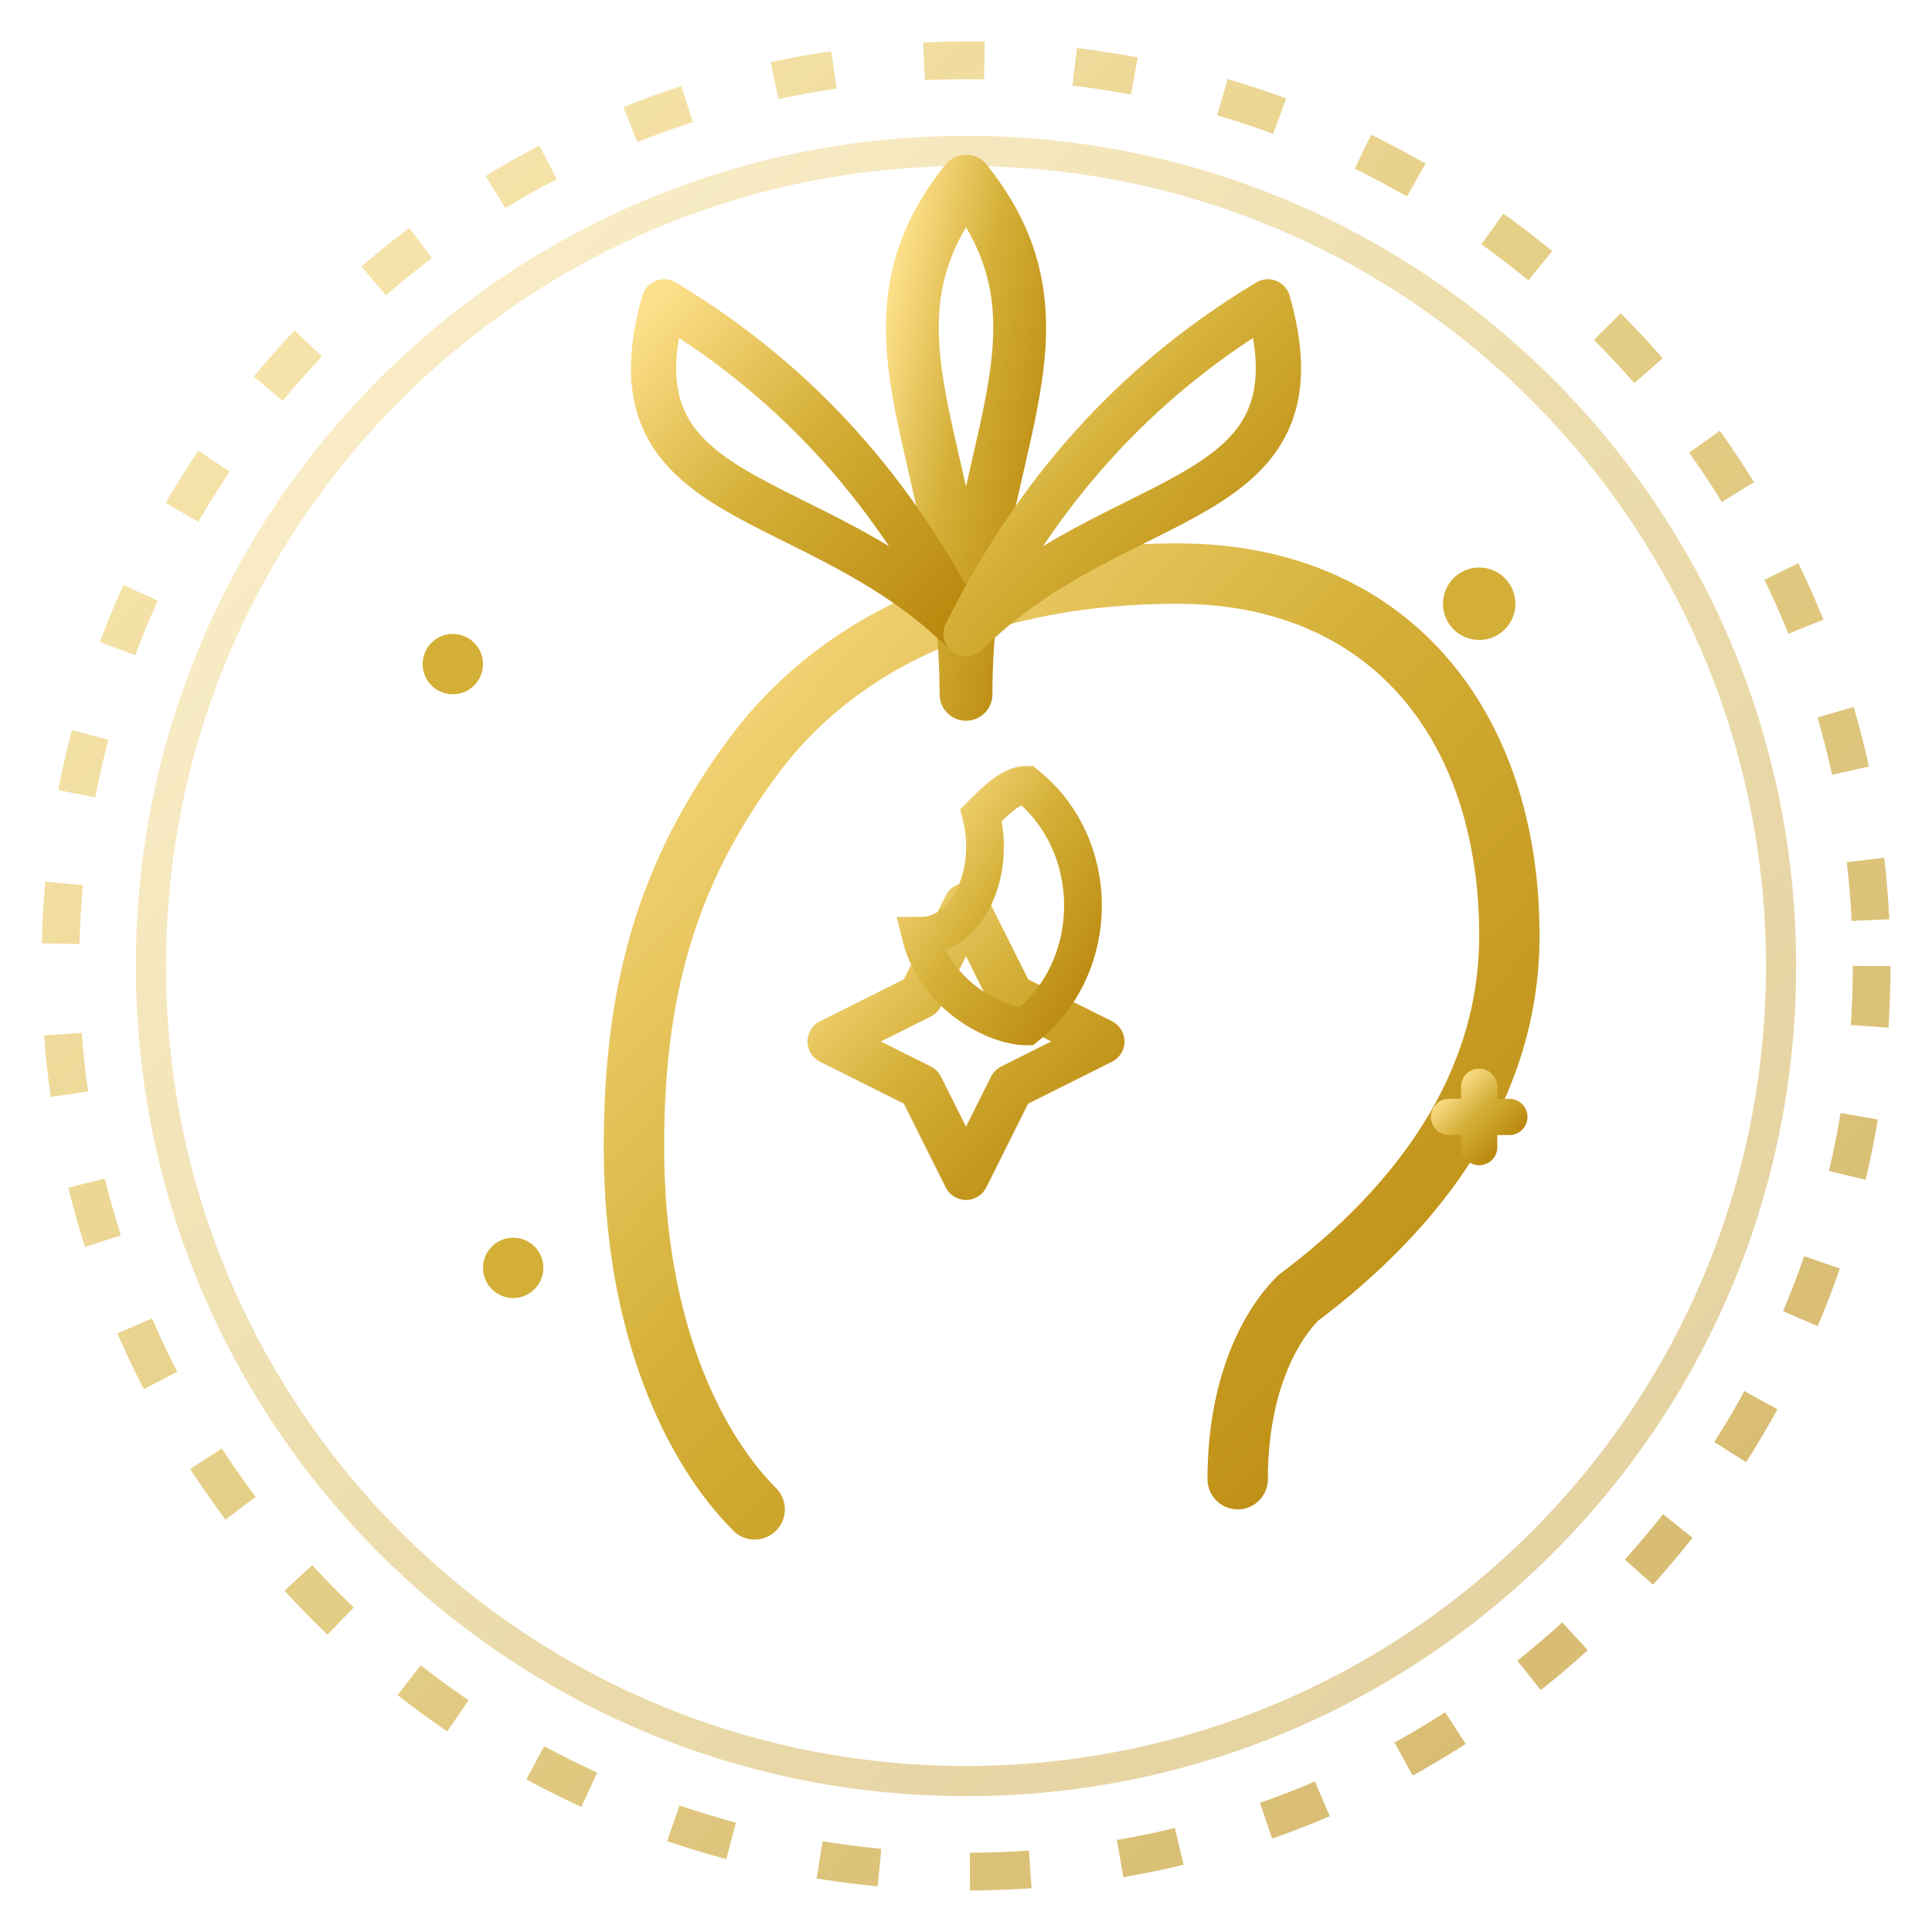
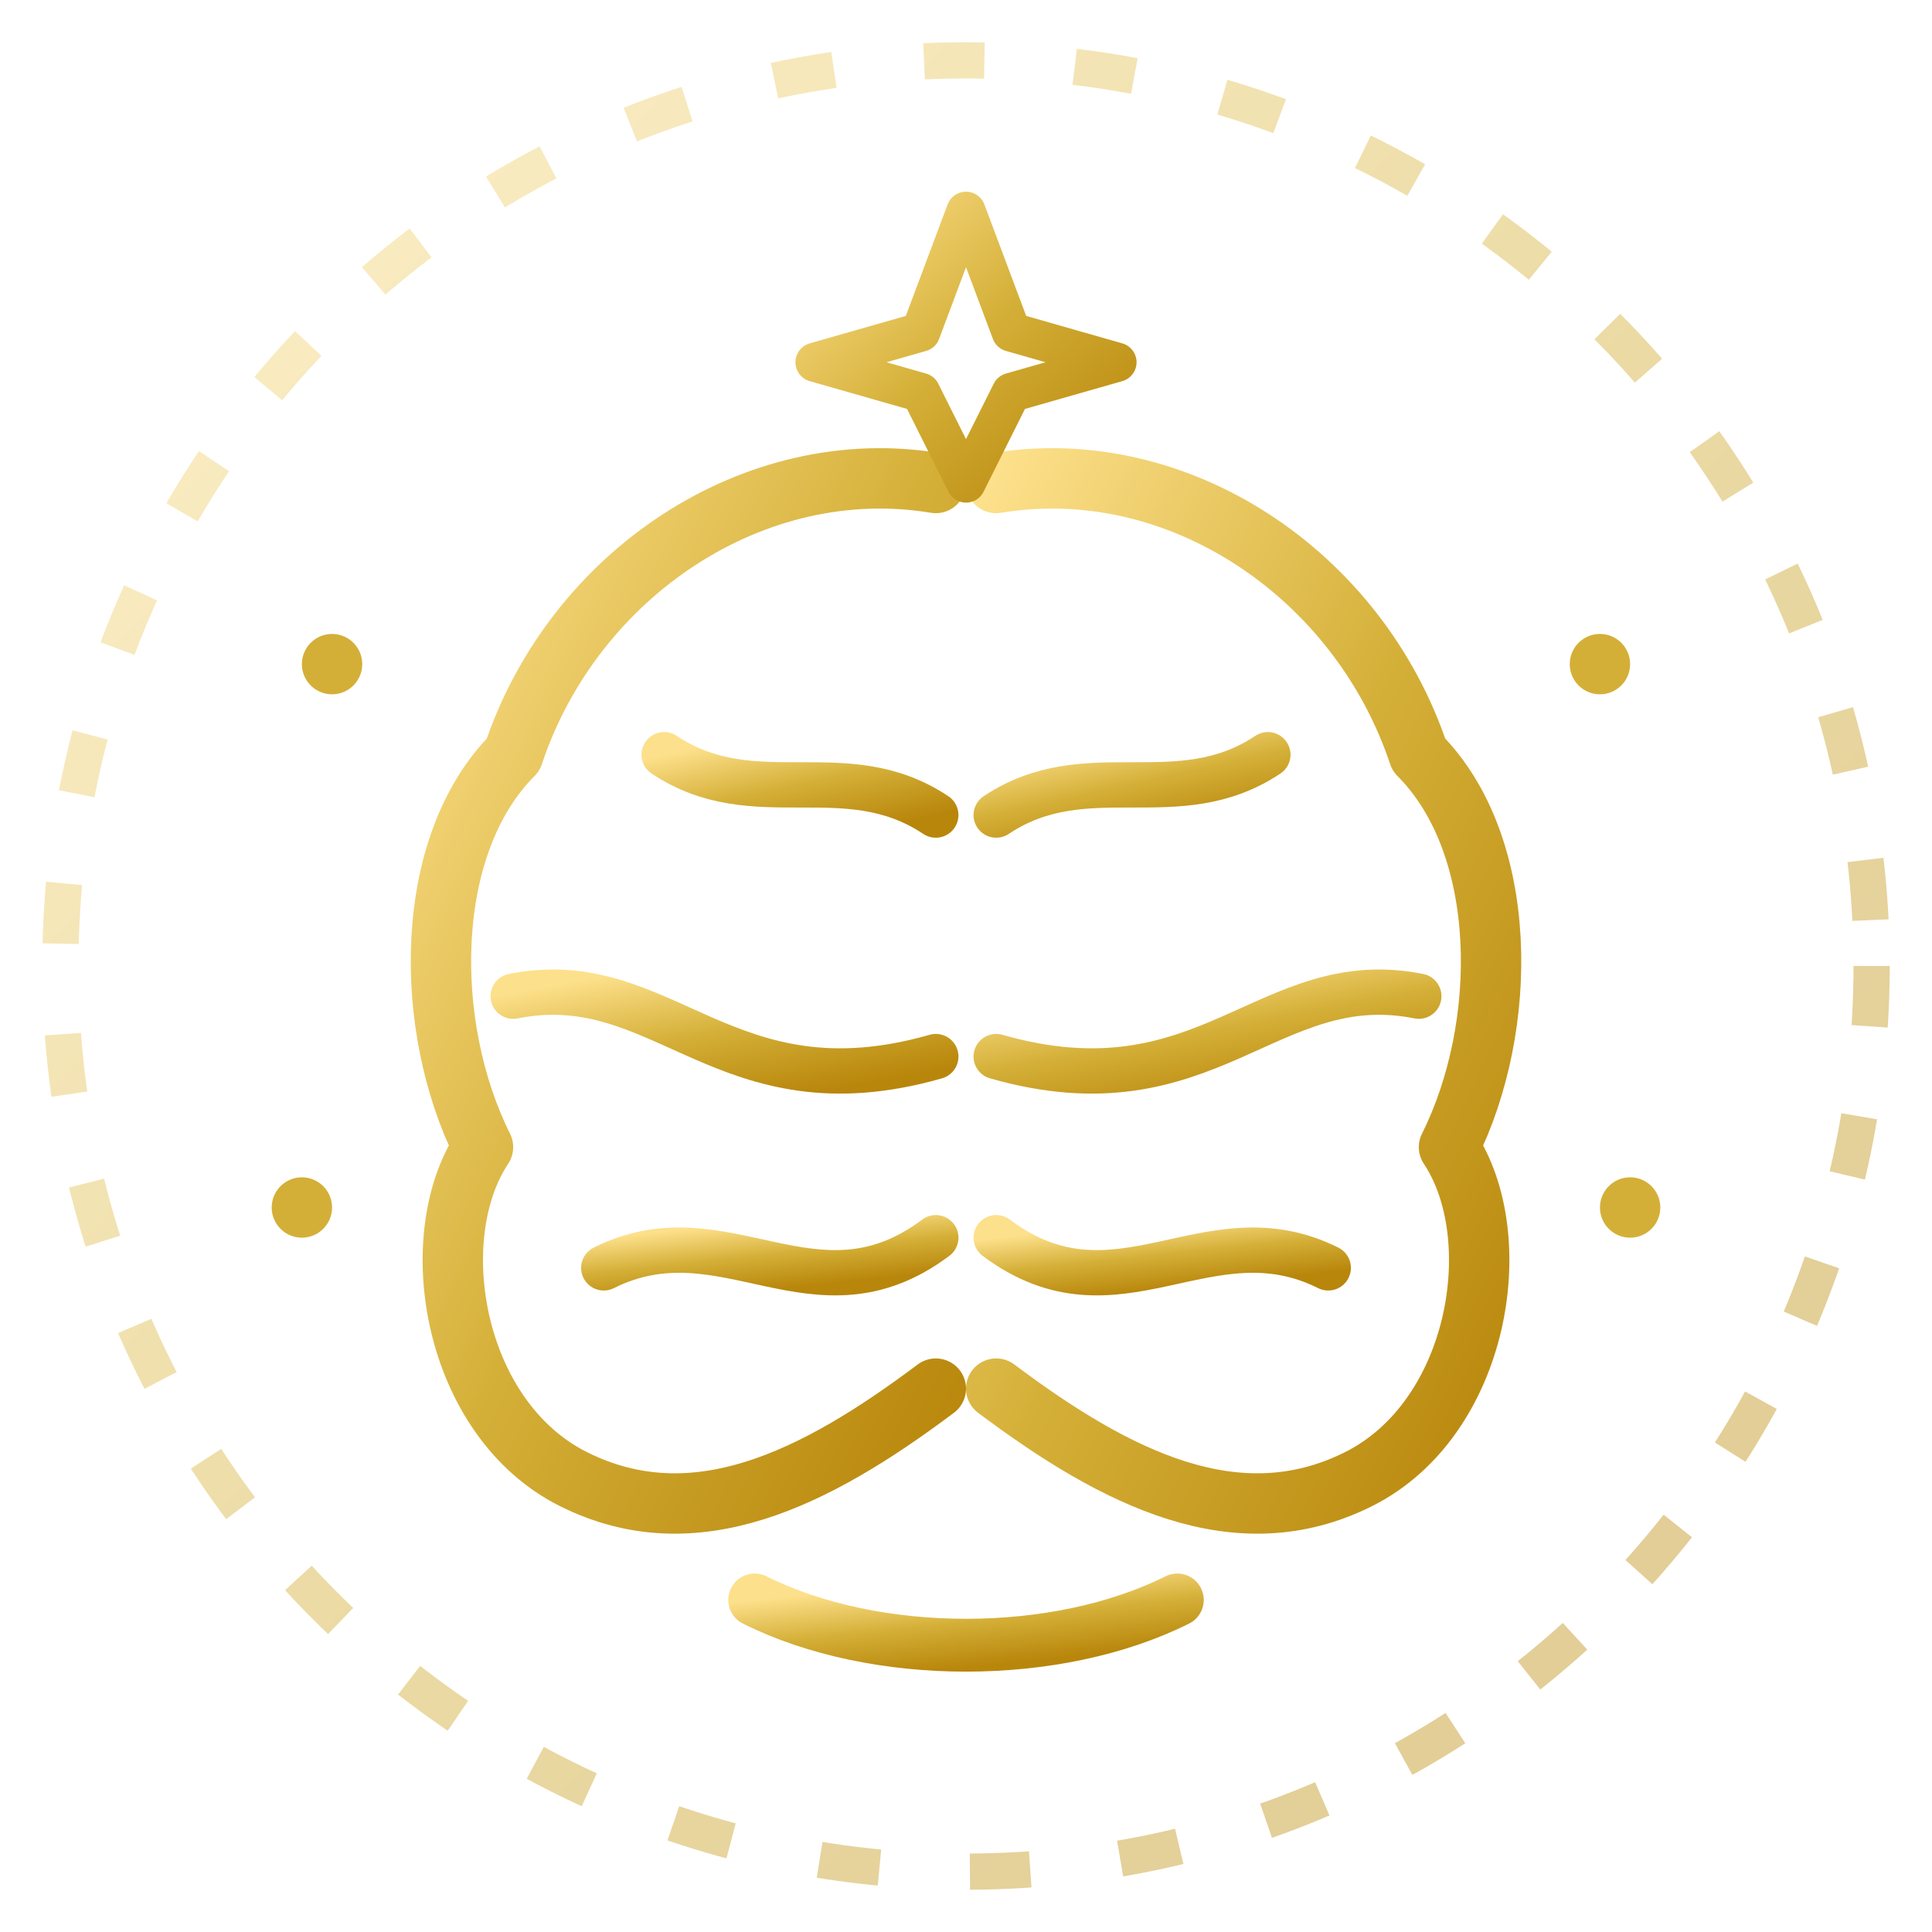
<svg xmlns="http://www.w3.org/2000/svg" viewBox="0 0 64 64" fill="none">
  <defs>
-     <linearGradient id="gold-psico" x1="0%" y1="0%" x2="100%" y2="100%">
+     <linearGradient id="gold-psico-2" x1="0%" y1="0%" x2="100%" y2="100%">
      <stop offset="0%" stop-color="#FDE08B" />
-       <stop offset="45%" stop-color="#D4AF37" />
+       <stop offset="50%" stop-color="#D4AF37" />
      <stop offset="100%" stop-color="#B8860B" />
    </linearGradient>
  </defs>
-   <circle cx="32" cy="32" r="30" stroke="url(#gold-psico)" stroke-width="1.25" stroke-dasharray="2 3" opacity="0.6" />
-   <circle cx="32" cy="32" r="27" stroke="url(#gold-psico)" stroke-width="1" opacity="0.4" />
-   <path d="M25 50 C23 48 21 44 21 38 C21 33 22 29 25 25 C28 21 33 19 39 19 C46 19 50 24 50 31 C50 36 47 40 43 43 C42 44 41 46 41 49" stroke="url(#gold-psico)" stroke-width="2" stroke-linecap="round" />
-   <path d="M25 50 L41 50" stroke="url(#gold-psico)" stroke-width="1.75" stroke-linecap="round" />
-   <path d="M32 23 C32 15 28 11 32 6 C36 11 32 15 32 23 Z" stroke="url(#gold-psico)" stroke-width="1.75" stroke-linecap="round" stroke-linejoin="round" />
-   <path d="M32 21 C27 16 20 17 22 10 C27 13 30 17 32 21 Z" stroke="url(#gold-psico)" stroke-width="1.5" stroke-linecap="round" stroke-linejoin="round" />
-   <path d="M32 21 C37 16 44 17 42 10 C37 13 34 17 32 21 Z" stroke="url(#gold-psico)" stroke-width="1.5" stroke-linecap="round" stroke-linejoin="round" />
-   <path d="M32 30 L33.5 33 L36.5 34.5 L33.5 36 L32 39 L30.5 36 L27.5 34.5 L30.5 33 Z" stroke="url(#gold-psico)" stroke-width="1.5" stroke-linejoin="round" />
-   <path d="M34 26 C36.5 28 36.5 32 34 34 C33 34 31 33 30.5 31 C32 31 33 29 32.5 27 C33 26.5 33.5 26 34 26 Z" stroke="url(#gold-psico)" stroke-width="1.25" stroke-linecap="round" />
-   <circle cx="15" cy="22" r="1" fill="#D4AF37" />
-   <circle cx="49" cy="20" r="1.2" fill="#D4AF37" />
-   <circle cx="17" cy="42" r="1" fill="#D4AF37" />
-   <path d="M48 37 L50 37 M49 36 L49 38" stroke="url(#gold-psico)" stroke-width="1.2" stroke-linecap="round" />
+   <circle cx="32" cy="32" r="30" stroke="url(#gold-psico-2)" stroke-width="1.2" stroke-dasharray="2 3" opacity="0.45" />
+   <path d="M31 16 C25 15 19 19 17 25 C14 28 14 34 16 38 C14 41 15 47 19 49 C23 51 27 49 31 46" stroke="url(#gold-psico-2)" stroke-width="2" stroke-linecap="round" stroke-linejoin="round" />
+   <path d="M33 16 C39 15 45 19 47 25 C50 28 50 34 48 38 C50 41 49 47 45 49 C41 51 37 49 33 46" stroke="url(#gold-psico-2)" stroke-width="2" stroke-linecap="round" stroke-linejoin="round" />
+   <path d="M32 17 L32 45" stroke="url(#gold-psico-2)" stroke-width="1.5" stroke-linecap="round" stroke-dasharray="1 3" opacity="0.7" />
+   <path d="M22 25 C25 27 28 25 31 27" stroke="url(#gold-psico-2)" stroke-width="1.5" stroke-linecap="round" />
+   <path d="M17 33 C22 32 24 37 31 35" stroke="url(#gold-psico-2)" stroke-width="1.5" stroke-linecap="round" />
+   <path d="M20 42 C24 40 27 44 31 41" stroke="url(#gold-psico-2)" stroke-width="1.5" stroke-linecap="round" />
+   <path d="M42 25 C39 27 36 25 33 27" stroke="url(#gold-psico-2)" stroke-width="1.5" stroke-linecap="round" />
+   <path d="M47 33 C42 32 40 37 33 35" stroke="url(#gold-psico-2)" stroke-width="1.5" stroke-linecap="round" />
+   <path d="M44 42 C40 40 37 44 33 41" stroke="url(#gold-psico-2)" stroke-width="1.5" stroke-linecap="round" />
+   <path d="M32 7 L33.5 11 L37 12 L33.5 13 L32 16 L30.5 13 L27 12 L30.5 11 Z" stroke="url(#gold-psico-2)" stroke-width="1.3" stroke-linejoin="round" />
+   <path d="M25 53 C29 55 35 55 39 53" stroke="url(#gold-psico-2)" stroke-width="1.75" stroke-linecap="round" />
+   <circle cx="11" cy="22" r="1" fill="#D4AF37" />
+   <circle cx="53" cy="22" r="1" fill="#D4AF37" />
+   <circle cx="10" cy="40" r="1" fill="#D4AF37" />
+   <circle cx="54" cy="40" r="1" fill="#D4AF37" />
</svg>
